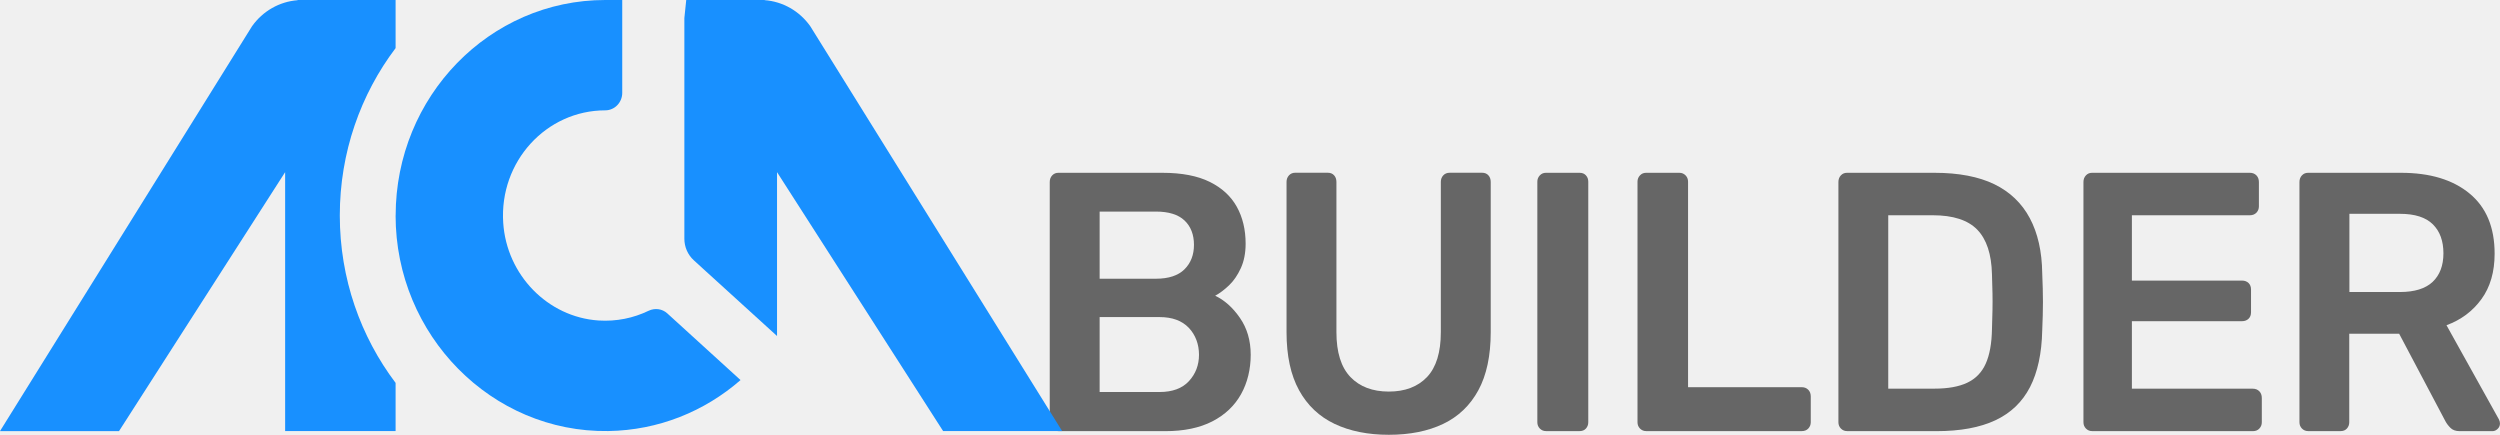
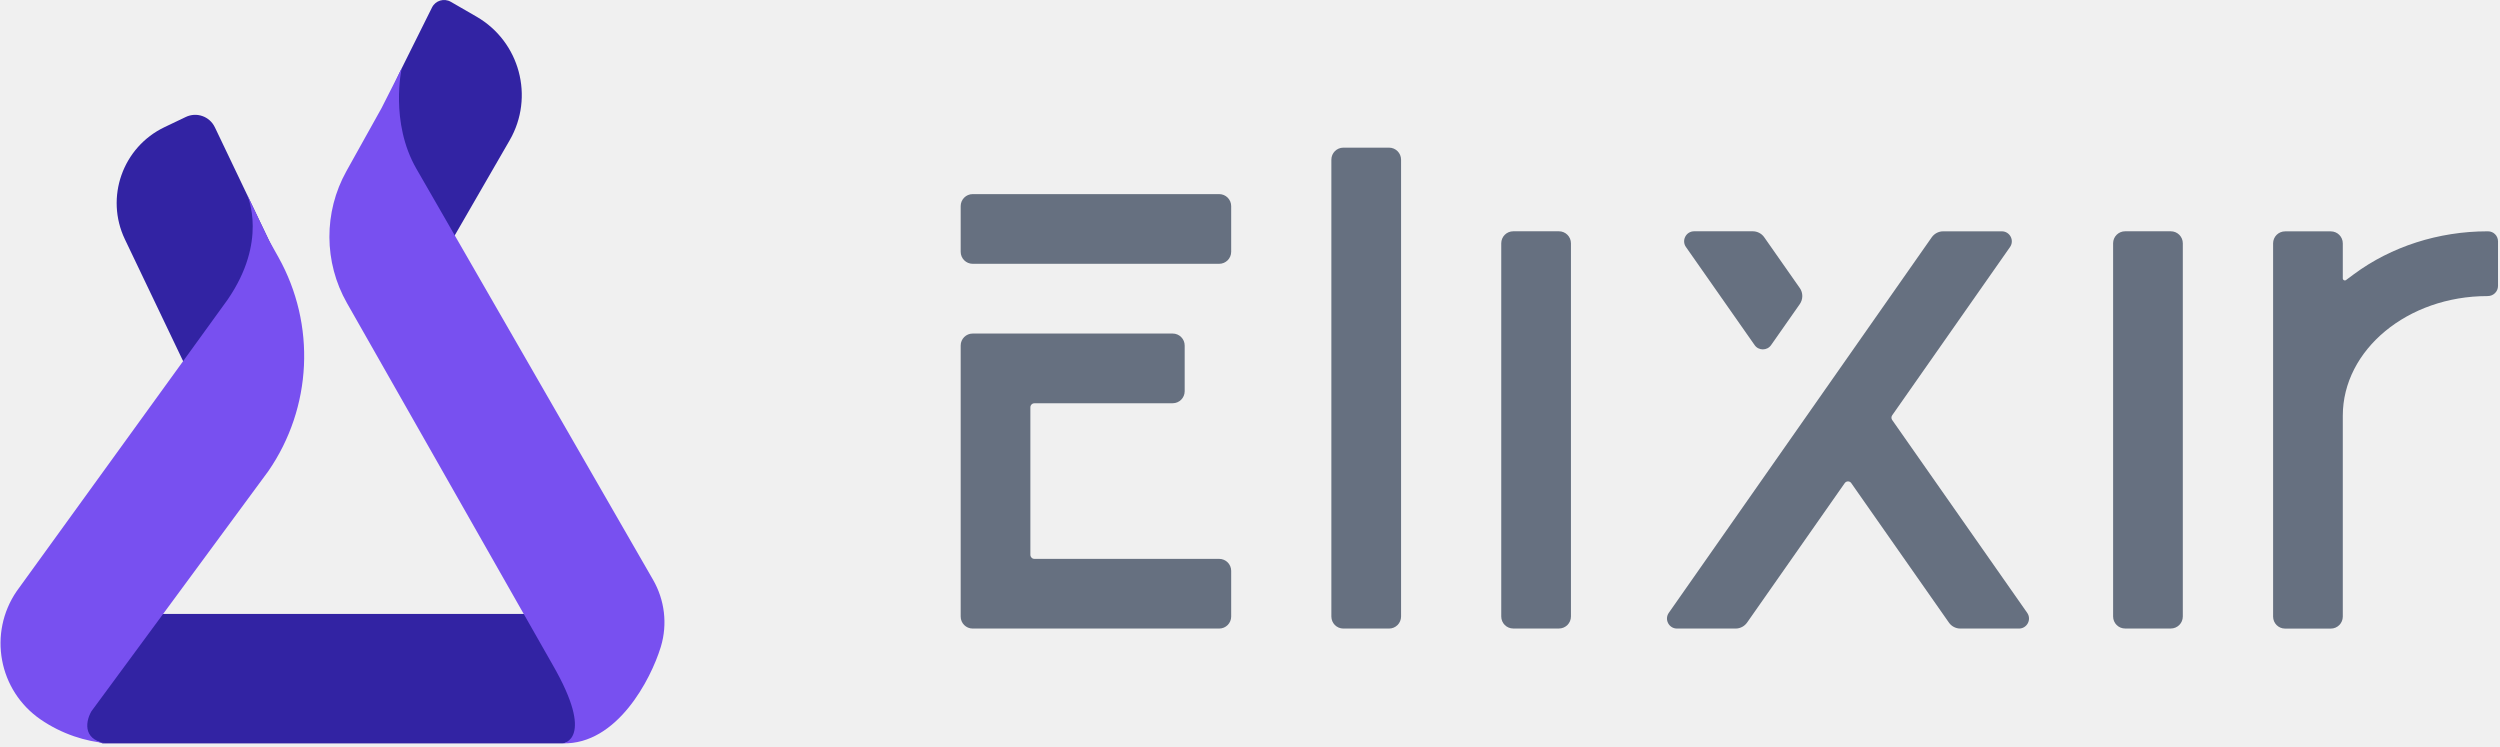
- <svg xmlns="http://www.w3.org/2000/svg" width="184" height="32" viewBox="0 0 184 32" fill="none">
-   <g clip-path="url(#clip0_113_8872)">
-     <path d="M77.894 31.729C77.719 31.729 77.57 31.666 77.444 31.541C77.322 31.415 77.261 31.262 77.261 31.077V13.397C77.261 13.197 77.322 13.036 77.444 12.907C77.566 12.777 77.715 12.718 77.894 12.718H85.551C86.979 12.718 88.139 12.942 89.036 13.386C89.933 13.829 90.597 14.441 91.029 15.219C91.46 15.996 91.678 16.903 91.678 17.935C91.678 18.622 91.559 19.227 91.323 19.741C91.086 20.255 90.796 20.679 90.452 21.005C90.109 21.331 89.769 21.586 89.437 21.766C90.124 22.092 90.731 22.634 91.258 23.395C91.784 24.157 92.052 25.06 92.052 26.112C92.052 27.164 91.815 28.169 91.338 29.017C90.861 29.868 90.159 30.532 89.223 31.015C88.288 31.494 87.135 31.733 85.765 31.733H77.894V31.729ZM80.933 20.514H85.078C86.009 20.514 86.712 20.282 87.177 19.823C87.643 19.36 87.876 18.759 87.876 18.018C87.876 17.276 87.643 16.659 87.177 16.224C86.712 15.788 86.009 15.572 85.078 15.572H80.933V20.514ZM80.933 28.852H85.341C86.292 28.852 87.013 28.585 87.506 28.051C87.998 27.517 88.246 26.869 88.246 26.108C88.246 25.346 87.994 24.651 87.494 24.125C86.99 23.599 86.273 23.337 85.341 23.337H80.933V28.848V28.852Z" fill="#666666" />
-     <path d="M102.217 32C100.686 32 99.354 31.733 98.228 31.199C97.102 30.665 96.228 29.841 95.613 28.726C94.999 27.611 94.689 26.186 94.689 24.447V13.393C94.689 13.193 94.751 13.032 94.873 12.903C94.995 12.773 95.144 12.714 95.323 12.714H97.728C97.922 12.714 98.075 12.777 98.19 12.903C98.304 13.028 98.361 13.193 98.361 13.393V24.447C98.361 25.931 98.705 27.03 99.392 27.749C100.079 28.463 101.022 28.82 102.217 28.82C103.411 28.82 104.35 28.463 105.03 27.749C105.705 27.034 106.045 25.935 106.045 24.447V13.393C106.045 13.193 106.106 13.032 106.228 12.903C106.35 12.773 106.511 12.714 106.705 12.714H109.083C109.278 12.714 109.431 12.777 109.545 12.903C109.66 13.028 109.717 13.193 109.717 13.393V24.447C109.717 26.186 109.412 27.611 108.805 28.726C108.198 29.841 107.335 30.665 106.217 31.199C105.098 31.733 103.766 32 102.217 32Z" fill="#666666" />
-     <path d="M113.782 31.729C113.606 31.729 113.458 31.666 113.332 31.541C113.21 31.415 113.148 31.262 113.148 31.077V13.37C113.148 13.189 113.21 13.036 113.332 12.907C113.454 12.777 113.603 12.718 113.782 12.718H116.263C116.458 12.718 116.61 12.781 116.725 12.907C116.84 13.032 116.897 13.189 116.897 13.37V31.077C116.897 31.258 116.84 31.411 116.725 31.541C116.61 31.666 116.458 31.729 116.263 31.729H113.782Z" fill="#666666" />
-     <path d="M121.153 31.729C120.978 31.729 120.829 31.666 120.703 31.541C120.581 31.415 120.52 31.262 120.52 31.077V13.37C120.52 13.189 120.581 13.036 120.703 12.907C120.825 12.777 120.974 12.718 121.153 12.718H123.608C123.783 12.718 123.932 12.781 124.058 12.907C124.18 13.032 124.241 13.189 124.241 13.37V28.498H132.612C132.807 28.498 132.963 28.561 133.089 28.687C133.211 28.812 133.272 28.977 133.272 29.177V31.077C133.272 31.258 133.211 31.411 133.089 31.541C132.967 31.67 132.807 31.729 132.612 31.729H121.149H121.153Z" fill="#666666" />
-     <path d="M135.94 31.729C135.765 31.729 135.616 31.666 135.49 31.541C135.368 31.415 135.307 31.262 135.307 31.077V13.397C135.307 13.197 135.368 13.036 135.49 12.907C135.612 12.777 135.761 12.718 135.94 12.718H142.383C144.162 12.718 145.628 13.001 146.781 13.558C147.933 14.12 148.804 14.952 149.395 16.059C149.983 17.162 150.288 18.512 150.308 20.106C150.342 20.903 150.361 21.609 150.361 22.226C150.361 22.842 150.342 23.537 150.308 24.318C150.273 26.002 149.972 27.392 149.411 28.487C148.846 29.582 147.998 30.398 146.861 30.932C145.723 31.466 144.277 31.733 142.517 31.733H135.94V31.729ZM138.979 28.604H142.387C143.372 28.604 144.174 28.459 144.788 28.169C145.403 27.878 145.857 27.415 146.147 26.771C146.437 26.128 146.59 25.284 146.609 24.232C146.624 23.69 146.639 23.215 146.647 22.807C146.655 22.398 146.655 21.99 146.647 21.586C146.639 21.177 146.624 20.714 146.609 20.188C146.575 18.704 146.212 17.609 145.525 16.903C144.838 16.196 143.746 15.843 142.25 15.843H138.975V28.608L138.979 28.604Z" fill="#666666" />
-     <path d="M153.975 31.729C153.8 31.729 153.651 31.666 153.525 31.541C153.403 31.415 153.342 31.262 153.342 31.077V13.397C153.342 13.197 153.403 13.036 153.525 12.907C153.647 12.777 153.796 12.718 153.975 12.718H165.594C165.789 12.718 165.946 12.781 166.072 12.907C166.194 13.032 166.255 13.197 166.255 13.397V15.191C166.255 15.372 166.194 15.525 166.072 15.655C165.949 15.78 165.789 15.843 165.594 15.843H156.907V20.651H165.014C165.209 20.651 165.365 20.71 165.491 20.828C165.614 20.946 165.675 21.103 165.675 21.303V22.987C165.675 23.187 165.614 23.344 165.491 23.462C165.369 23.58 165.209 23.639 165.014 23.639H156.907V28.608H165.808C166.003 28.608 166.159 28.671 166.285 28.797C166.407 28.922 166.469 29.087 166.469 29.287V31.081C166.469 31.262 166.407 31.415 166.285 31.545C166.163 31.674 166.003 31.733 165.808 31.733H153.975V31.729Z" fill="#666666" />
-     <path d="M169.874 31.729C169.698 31.729 169.549 31.666 169.423 31.541C169.301 31.415 169.24 31.262 169.24 31.077V13.397C169.24 13.197 169.301 13.036 169.423 12.907C169.546 12.777 169.694 12.718 169.874 12.718H176.714C178.844 12.718 180.527 13.225 181.756 14.241C182.989 15.254 183.604 16.73 183.604 18.669C183.604 20.008 183.283 21.123 182.638 22.01C181.997 22.897 181.138 23.541 180.062 23.937L183.917 30.861C183.97 30.971 183.997 31.07 183.997 31.16C183.997 31.325 183.94 31.458 183.825 31.568C183.711 31.678 183.585 31.733 183.443 31.733H181.039C180.737 31.733 180.512 31.651 180.352 31.49C180.191 31.329 180.069 31.164 179.981 30.999L176.577 24.561H172.905V31.077C172.905 31.258 172.847 31.411 172.733 31.541C172.618 31.666 172.466 31.729 172.271 31.729H169.866H169.874ZM172.912 21.492H176.638C177.71 21.492 178.512 21.244 179.042 20.746C179.569 20.247 179.836 19.549 179.836 18.642C179.836 17.735 179.577 17.024 179.058 16.51C178.539 15.996 177.733 15.737 176.641 15.737H172.916V21.495L172.912 21.492Z" fill="#666666" />
-     <path d="M25.009 15.863C25.009 11.219 26.544 6.944 29.116 3.541V0H21.902V0.016C20.57 0.118 19.341 0.813 18.547 1.935L0 31.729H8.76L20.986 12.671V31.725H29.116V28.181C26.544 24.777 25.009 20.503 25.009 15.859V15.863Z" fill="#1890FF" />
-     <path d="M59.637 1.931C58.843 0.809 57.614 0.114 56.282 0.012V-0.004H50.507L50.369 1.331V17.57C50.369 18.175 50.621 18.752 51.06 19.152L51.843 19.867L57.19 24.73V12.671L69.412 31.725H78.172L59.637 1.931Z" fill="#1890FF" />
-     <path d="M29.116 15.863C29.116 24.679 36.193 31.851 44.766 31.725C48.476 31.67 51.87 30.269 54.503 27.973L49.114 23.066C48.736 22.72 48.194 22.654 47.736 22.873C46.629 23.407 45.373 23.674 44.052 23.588C40.319 23.34 37.288 20.239 37.037 16.4C36.739 11.882 40.216 8.122 44.545 8.122C45.236 8.122 45.797 7.545 45.797 6.834V0H44.545C36.025 0 29.12 7.101 29.12 15.863H29.116Z" fill="#1890FF" />
-   </g>
-   <defs>
-     <clipPath id="clip0_113_8872">
-       <rect width="184" height="32" fill="white" />
-     </clipPath>
-   </defs>
+ <svg xmlns="http://www.w3.org/2000/svg" width="683" height="204" viewBox="0 0 683 204" fill="none">
+   <path d="M27.995 203.089H153.737C153.737 203.089 160.629 202.673 163.106 193.029C165.584 183.384 164.623 167.722 164.623 167.722H9.602C10.131 190.514 12.727 197.627 28.001 203.089H27.995Z" fill="#3223A3" />
+   <path d="M123.155 0.492C121.32 -0.565 118.972 0.142 118.027 2.036L109.743 18.675C109.743 18.675 96.423 44.338 103.407 59.132C110.39 73.92 116.441 77.811 116.441 77.811L139.238 38.326C146.065 26.501 142.012 11.378 130.187 4.551L123.16 0.492H123.155Z" fill="#3223A3" />
+   <path d="M58.689 34.748L75.517 69.966C82.831 85.272 76.344 103.642 61.033 110.958L56.855 112.955L34.121 65.378C28.653 53.934 33.505 40.203 44.949 34.734L50.768 31.954C53.724 30.541 57.272 31.795 58.684 34.751L58.689 34.748Z" fill="#3223A3" />
+   <path d="M94.639 46.756L104.229 29.55L109.74 18.675C109.74 18.675 106.447 33.398 113.755 46.098L178.396 158.363C181.597 163.9 182.401 170.517 180.555 176.643C180.528 176.729 180.501 176.815 180.474 176.902C177.808 185.537 168.622 203.45 153.742 203.083C153.742 203.083 162.847 202.171 150.947 181.559L94.795 82.809C88.448 71.642 88.389 57.977 94.639 46.756Z" fill="#7850F0" />
+   <path d="M11.1 196.564C13.938 198.512 17.015 200.05 20.248 201.157C23.248 202.187 26.379 202.841 29.574 203.089C22.973 202.576 23.065 197.692 24.959 194.34L73.301 128.722C85.288 111.365 86.362 88.703 76.075 70.288L73.409 65.517L67.332 52.801C67.829 53.854 73.112 65.948 62.21 81.832L4.575 161.488C-3.311 172.978 -0.385 188.679 11.1 196.564ZM25.148 194.011C25.31 193.746 25.483 193.493 25.666 193.255L25.148 194.011Z" fill="#7850F0" />
+   <path d="M67.329 52.814L67.29 52.731C67.29 52.731 67.307 52.764 67.329 52.814Z" fill="#8F00BD" />
+   <path d="M379.488 40.336H367.012C365.199 40.336 363.729 41.806 363.729 43.619V168.44C363.729 170.253 365.199 171.723 367.012 171.723H379.488C381.301 171.723 382.771 170.253 382.771 168.44V43.619C382.771 41.806 381.301 40.336 379.488 40.336Z" fill="#667080" />
+   <path d="M425.899 63.186H413.424C411.61 63.186 410.141 64.656 410.141 66.469V168.429C410.141 170.242 411.61 171.712 413.424 171.712H425.899C427.712 171.712 429.182 170.242 429.182 168.429V66.469C429.182 64.656 427.712 63.186 425.899 63.186Z" fill="#667080" />
+   <path d="M593.061 63.186H580.585C578.772 63.186 577.302 64.656 577.302 66.469V168.429C577.302 170.242 578.772 171.712 580.585 171.712H593.061C594.874 171.712 596.344 170.242 596.344 168.429V66.469C596.344 64.656 594.874 63.186 593.061 63.186Z" fill="#667080" />
+   <path d="M282.594 110.166H320.371C322.188 110.166 323.654 108.7 323.654 106.883V94.407C323.654 92.591 322.188 91.124 320.371 91.124H265.741C263.924 91.124 262.458 92.591 262.458 94.407V168.44C262.458 170.257 263.924 171.723 265.741 171.723H333.076C334.893 171.723 336.359 170.257 336.359 168.44V155.965C336.359 154.148 334.893 152.681 333.076 152.681H282.594C281.992 152.681 281.5 152.189 281.5 151.587V111.271C281.5 110.669 281.992 110.177 282.594 110.177V110.166Z" fill="#667080" />
+   <path d="M333.076 53.03H265.741C263.928 53.03 262.458 54.5 262.458 56.313V68.789C262.458 70.602 263.928 72.072 265.741 72.072H333.076C334.889 72.072 336.359 70.602 336.359 68.789V56.313C336.359 54.5 334.889 53.03 333.076 53.03Z" fill="#667080" />
+   <path d="M491.702 78.693L481.984 64.816C481.273 63.788 480.091 63.186 478.843 63.186H462.844C460.633 63.186 459.331 65.681 460.601 67.487L479.369 94.287C480.463 95.841 482.761 95.841 483.856 94.287L491.702 83.081C492.621 81.757 492.621 80.006 491.702 78.682V78.693Z" fill="#667080" />
+   <path d="M505.764 131.987L532.444 170.093C533.156 171.121 534.338 171.723 535.585 171.723H551.584C553.795 171.723 555.097 169.228 553.828 167.422L516.937 114.73C516.675 114.358 516.675 113.854 516.937 113.471L549.133 67.498C550.403 65.681 549.1 63.197 546.89 63.197H530.89C529.643 63.197 528.472 63.81 527.75 64.827L455.917 167.422C454.647 169.239 455.949 171.723 458.16 171.723H474.159C475.407 171.723 476.578 171.11 477.3 170.093L503.98 131.987C504.418 131.364 505.337 131.364 505.775 131.987H505.764Z" fill="#667080" />
+   <path d="M679.547 80.881H679.689C681.21 80.881 682.458 79.645 682.458 78.113V65.933C682.458 64.433 681.243 63.197 679.744 63.197C679.678 63.197 679.613 63.197 679.547 63.197C666.24 63.197 653.294 67.355 643.094 74.906L640.927 76.515C640.566 76.778 640.052 76.515 640.052 76.077V66.491C640.052 64.674 638.585 63.208 636.769 63.208H624.293C622.477 63.208 621.01 64.674 621.01 66.491V168.451C621.01 170.268 622.477 171.734 624.293 171.734H636.769C638.585 171.734 640.052 170.268 640.052 168.451V113.581C640.052 95.557 657.769 80.892 679.536 80.892L679.547 80.881Z" fill="#667080" />
</svg>
